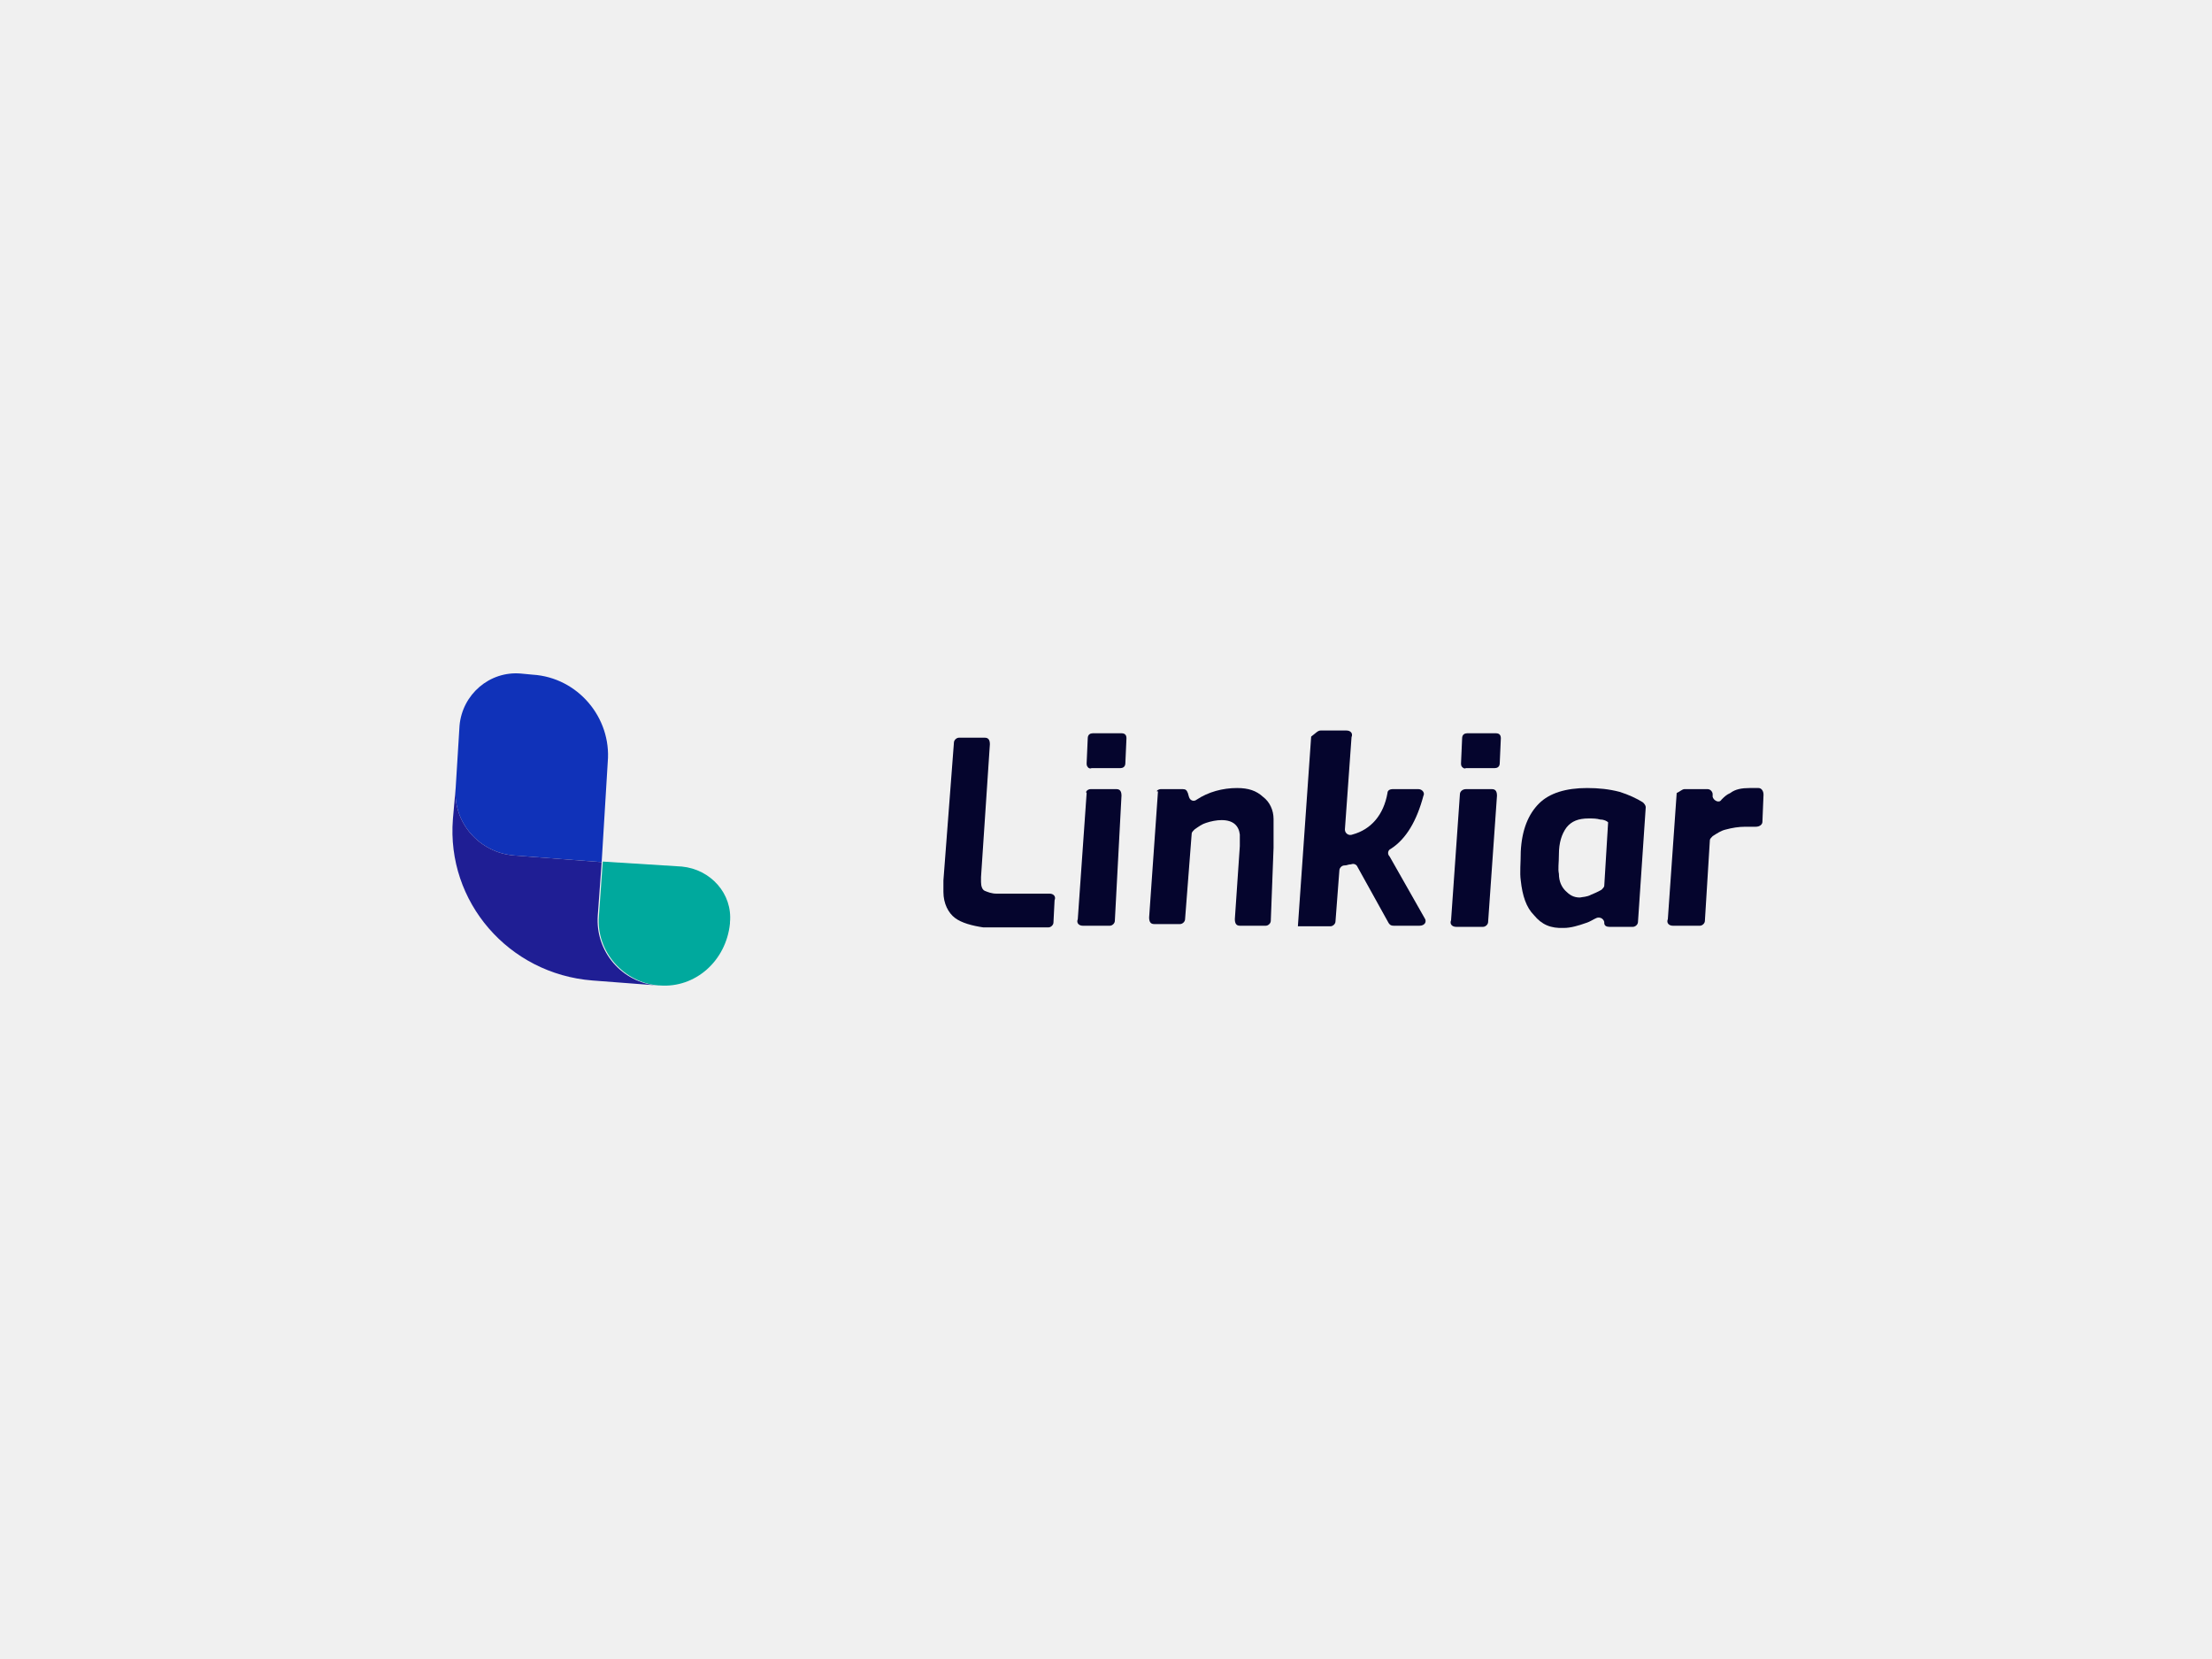
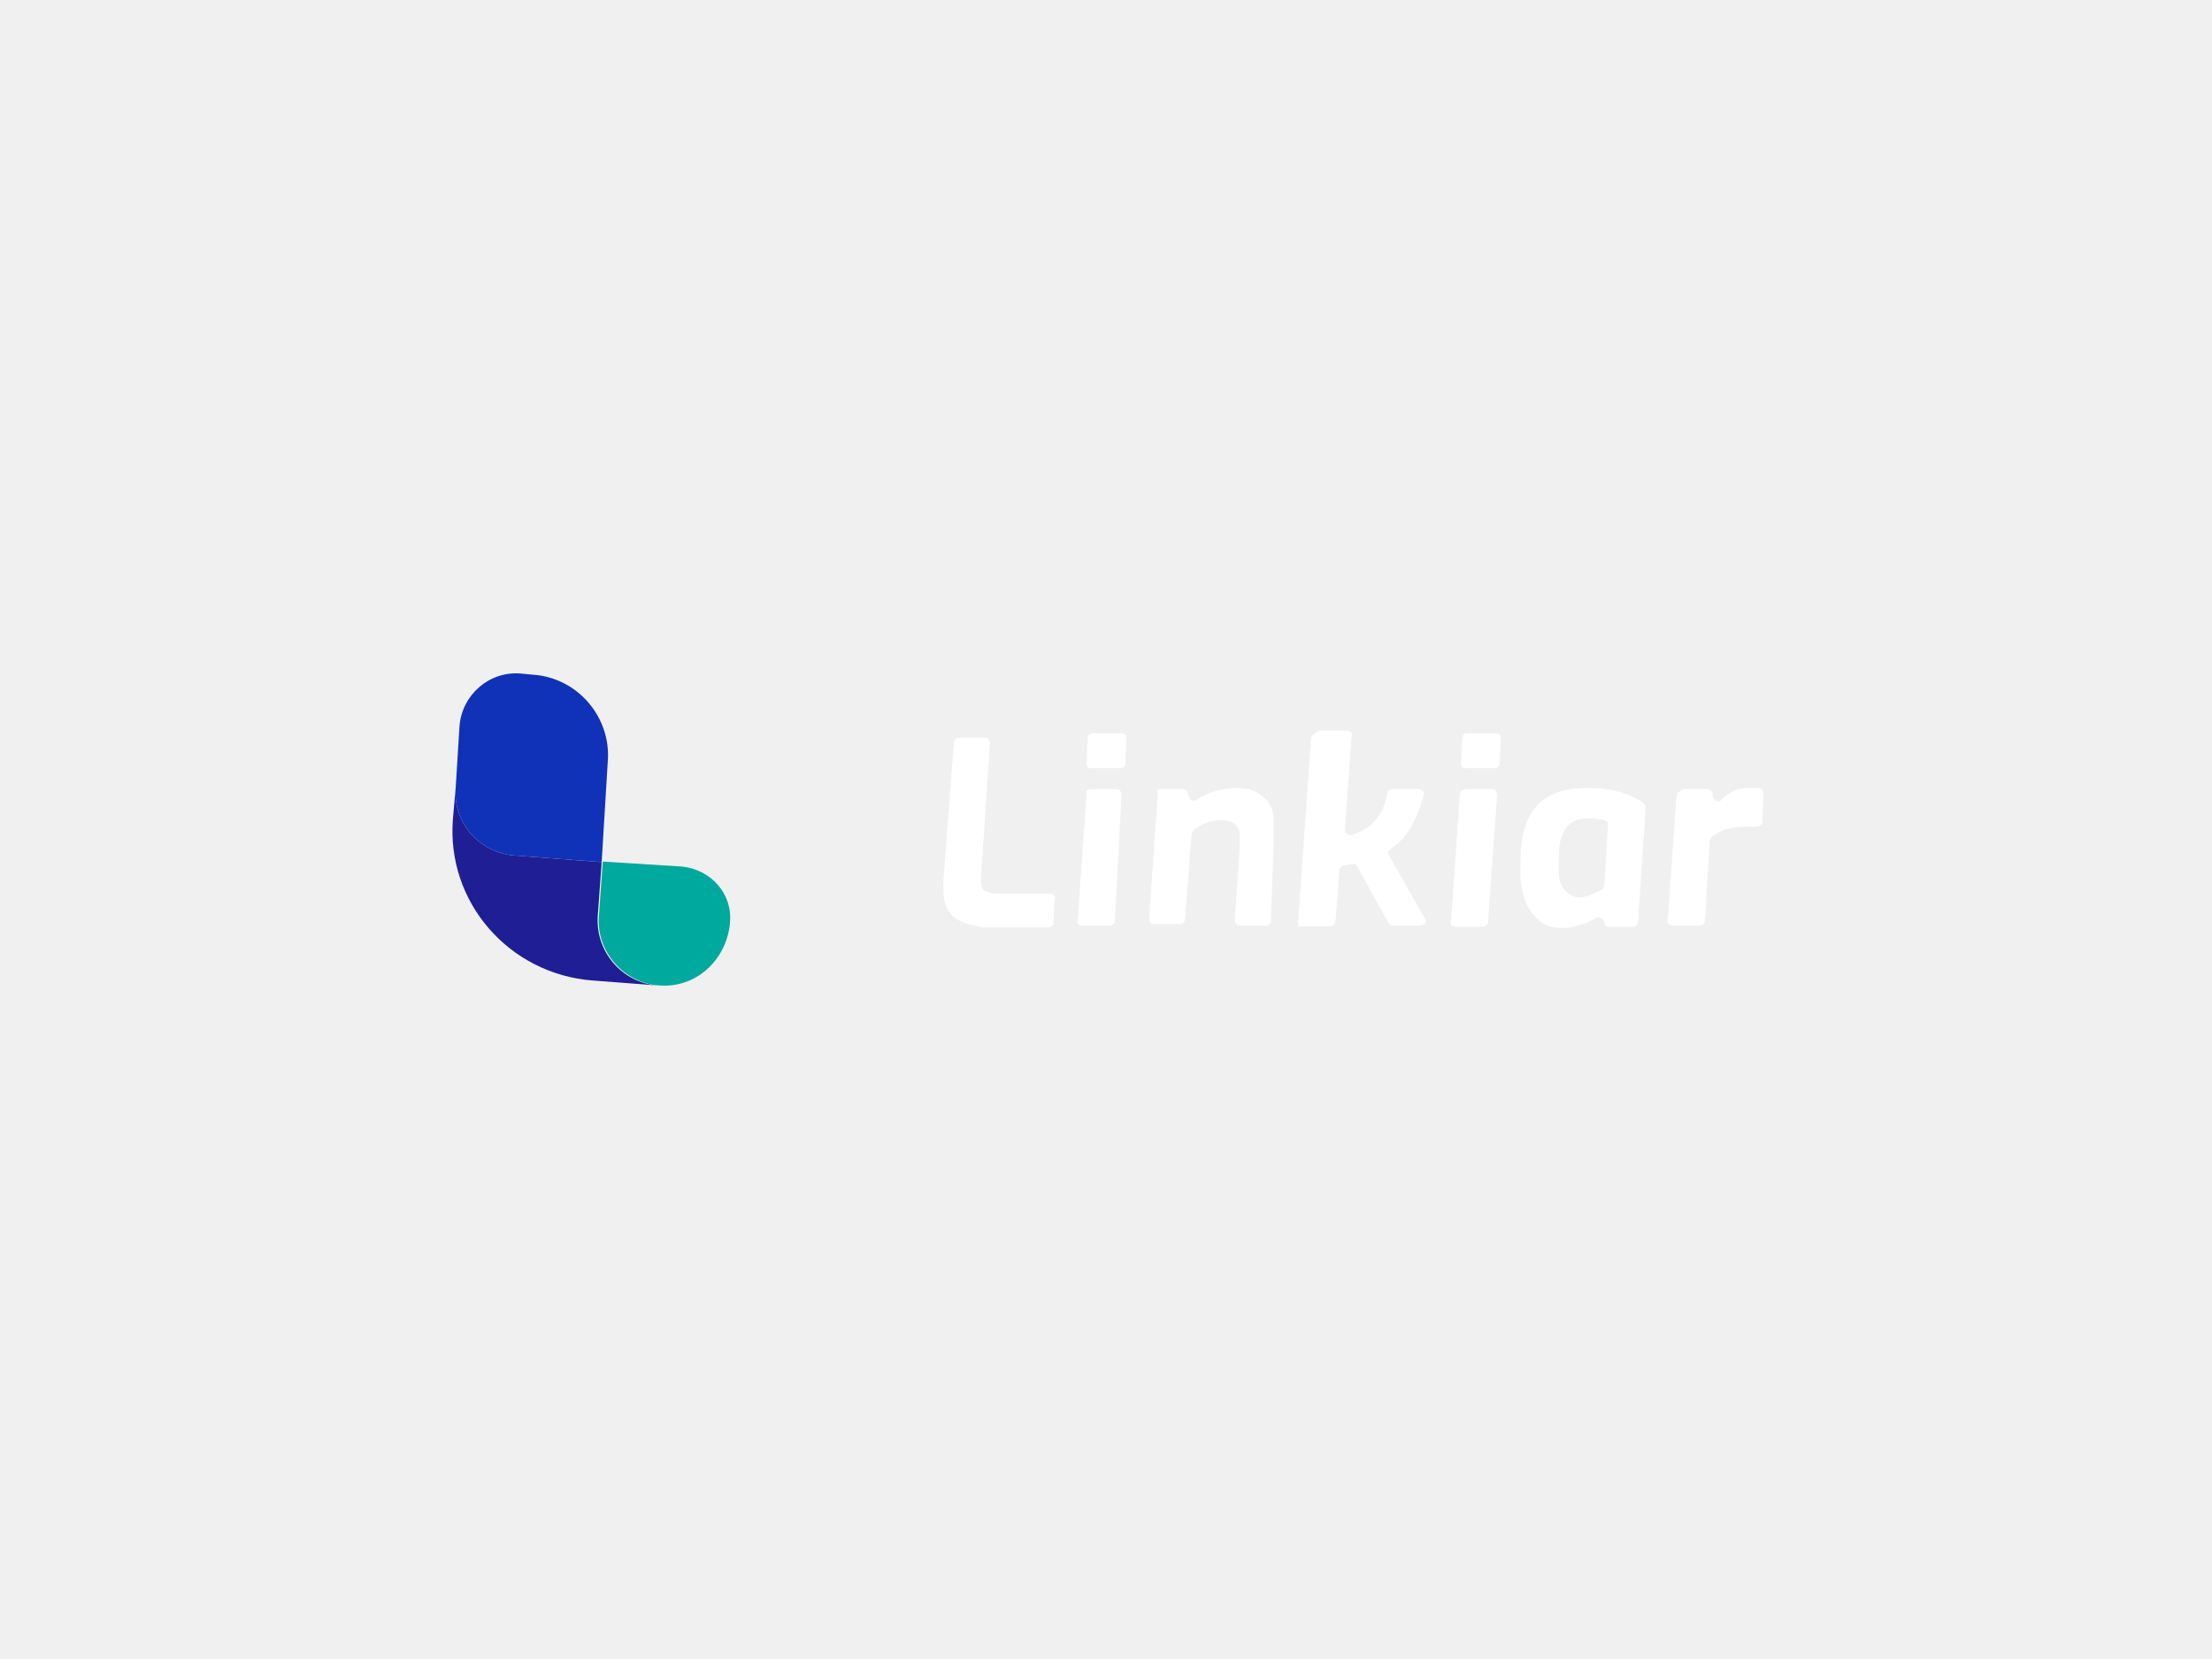
<svg xmlns="http://www.w3.org/2000/svg" version="1.1" id="Layer_1" x="0px" y="0px" viewBox="0 0 400 300" style="enable-background:new 0 0 400 300;" xml:space="preserve">
  <style type="text/css">
	.st0{fill:none;}
- 	.st1{fill:#05052D;}
- 	.st2{fill:#1032B9;enable-background:new    ;}
+ 	.st1{fill:#FFFFFF;}
+ 	.st2{fill:#1032B9;}
	.st3{fill:#1F1E94;}
	.st4{fill:#00A99D;}
</style>
  <g>
    <rect class="st0" width="400" height="300" />
    <g>
      <path class="st1" d="M172.7,166c-1.2-0.9-2.1-2.6-2.1-4.7c0-0.7,0-1.4,0-2.1l1.9-24.9c0-0.5,0.5-0.9,0.9-0.9h4.7    c0.7,0,0.9,0.5,0.9,1.2l-1.6,24c0,0.2,0,0.5,0,0.9c0,0.7,0.2,1.4,0.7,1.6c0.5,0.2,1.2,0.5,2.1,0.5h9.6c0.7,0,1.2,0.5,0.9,1.2    l-0.2,4c0,0.5-0.5,0.9-0.9,0.9h-11.8C175.8,167.4,173.9,166.9,172.7,166z" />
      <path class="st1" d="M197.2,142.7h4.7c0.7,0,0.9,0.5,0.9,1.2l-1.2,22.6c0,0.5-0.5,0.9-0.9,0.9h-4.9c-0.7,0-1.2-0.5-0.9-1.2    l1.6-22.8C196.2,143.2,196.7,142.7,197.2,142.7z M196.7,138.7c-0.2-0.2-0.2-0.5-0.2-0.7l0.2-4.5c0-0.7,0.5-0.9,0.9-0.9h5.2    c0.5,0,0.9,0.2,0.9,0.9l-0.2,4.5c0,0.7-0.5,0.9-0.9,0.9h-5.2C197.2,139,196.9,139,196.7,138.7z" />
      <path class="st1" d="M209.9,142.7h4c0.5,0,0.7,0.2,0.9,0.7l0.2,0.7c0.2,0.7,0.9,0.9,1.4,0.5c2.1-1.4,4.7-2.1,7.3-2.1    c2.1,0,3.5,0.5,4.7,1.6c1.2,0.9,1.9,2.4,1.9,4c0,1.2,0,2.8,0,5.2l-0.5,13.2c0,0.5-0.5,0.9-0.9,0.9h-4.7c-0.7,0-0.9-0.5-0.9-1.2    l0.9-13.2c0-1.4,0-2.1,0-2.1c-0.2-1.6-1.2-2.6-3.3-2.6c-0.9,0-1.9,0.2-2.8,0.5c-0.7,0.2-1.4,0.7-2.1,1.2c-0.2,0.2-0.5,0.5-0.5,0.7    l-1.2,15.5c0,0.5-0.5,0.9-0.9,0.9h-4.7c-0.7,0-0.9-0.5-0.9-1.2l1.6-22.8C208.9,143.2,209.4,142.7,209.9,142.7z" />
-       <path class="st1" d="M238.8,132.1h4.7c0.7,0,1.2,0.5,0.9,1.2l-1.2,16.7c0,0.7,0.7,1.2,1.4,0.9c3.3-0.9,5.6-3.5,6.3-7.5    c0-0.5,0.5-0.7,0.9-0.7h4.7c0.7,0,1.2,0.7,0.9,1.2c-1.2,4.5-3.1,7.8-5.9,9.6c-0.5,0.2-0.7,0.9-0.2,1.4l6.3,11.1    c0.5,0.7,0,1.4-0.9,1.4h-4.7c-0.5,0-0.7-0.2-0.9-0.5l-5.6-10.1c-0.2-0.5-0.7-0.7-1.2-0.5c-0.5,0-0.7,0.2-1.2,0.2s-0.9,0.5-0.9,0.9    l-0.7,9.2c0,0.5-0.5,0.9-0.9,0.9h-5.9l2.4-34.3C237.9,132.6,238.3,132.1,238.8,132.1z" />
+       <path class="st1" d="M238.8,132.1h4.7c0.7,0,1.2,0.5,0.9,1.2l-1.2,16.7c0,0.7,0.7,1.2,1.4,0.9c3.3-0.9,5.6-3.5,6.3-7.5    c0-0.5,0.5-0.7,0.9-0.7h4.7c0.7,0,1.2,0.7,0.9,1.2c-1.2,4.5-3.1,7.8-5.9,9.6c-0.5,0.2-0.7,0.9-0.2,1.4l6.3,11.1    c0.5,0.7,0,1.4-0.9,1.4H252c-0.5,0-0.7-0.2-0.9-0.5l-5.6-10.1c-0.2-0.5-0.7-0.7-1.2-0.5c-0.5,0-0.7,0.2-1.2,0.2s-0.9,0.5-0.9,0.9    l-0.7,9.2c0,0.5-0.5,0.9-0.9,0.9h-5.9l2.4-34.3C237.9,132.6,238.3,132.1,238.8,132.1z" />
      <path class="st1" d="M265.1,142.7h4.7c0.7,0,0.9,0.5,0.9,1.2l-1.6,22.8c0,0.5-0.5,0.9-0.9,0.9h-4.9c-0.7,0-1.2-0.5-0.9-1.2    l1.6-22.8C264,143.2,264.4,142.7,265.1,142.7z M264.4,138.7c-0.2-0.2-0.2-0.5-0.2-0.7l0.2-4.5c0-0.7,0.5-0.9,0.9-0.9h5.2    c0.5,0,0.9,0.2,0.9,0.9l-0.2,4.5c0,0.7-0.5,0.9-0.9,0.9h-5.2C264.9,139,264.7,139,264.4,138.7z" />
-       <path class="st1" d="M277.4,165.5c-1.4-1.4-2.1-3.5-2.4-6.3c-0.2-1.4,0-3.1,0-5.2c0.2-4,1.4-6.8,3.3-8.7s4.9-2.8,8.7-2.8    c2.1,0,4,0.2,5.9,0.7c1.6,0.5,3.1,1.2,4.2,1.9c0.2,0.2,0.5,0.5,0.5,0.9l-1.4,20.7c0,0.5-0.5,0.9-0.9,0.9H291    c-0.5,0-0.9-0.2-0.9-0.7v-0.2c-0.2-0.7-0.9-0.9-1.4-0.7c-0.5,0.2-1.2,0.7-1.9,0.9c-1.4,0.5-2.8,0.9-4,0.9    C280.4,167.9,278.8,167.2,277.4,165.5z M287.7,161.8c0.5-0.2,1.2-0.5,1.9-0.9c0.2-0.2,0.5-0.5,0.5-0.7l0.7-11.5    c-0.2-0.2-0.7-0.5-1.4-0.5c-0.7-0.2-1.4-0.2-2.1-0.2c-1.9,0-3.1,0.5-4,1.6c-0.9,1.2-1.4,2.8-1.4,4.9c0,1.6-0.2,2.6,0,3.5    c0,1.4,0.5,2.4,1.2,3.1s1.4,1.2,2.6,1.2C286.1,162.2,287,162.2,287.7,161.8z" />
-       <path class="st1" d="M304.6,142.7h4.2c0.5,0,0.9,0.5,0.9,0.9v0.5c0.2,0.7,1.2,1.2,1.6,0.5c0.5-0.5,0.9-0.9,1.6-1.2    c0.9-0.7,2.1-0.9,3.5-0.9c0.7,0,1.2,0,1.6,0c0.5,0,0.9,0.5,0.9,1.2l-0.2,4.9c0,0.5-0.5,0.9-1.2,0.9c-0.7,0-1.4,0-1.9,0    c-1.2,0-2.4,0.2-3.5,0.5c-0.9,0.2-1.6,0.7-2.4,1.2c-0.2,0.2-0.5,0.5-0.5,0.7l-0.9,14.6c0,0.5-0.5,0.9-0.9,0.9h-4.9    c-0.7,0-1.2-0.5-0.9-1.2l1.6-22.8C303.7,143.2,304.2,142.7,304.6,142.7z" />
+       <path class="st1" d="M277.4,165.5c-1.4-1.4-2.1-3.5-2.4-6.3c-0.2-1.4,0-3.1,0-5.2c0.2-4,1.4-6.8,3.3-8.7s4.9-2.8,8.7-2.8    c2.1,0,4,0.2,5.9,0.7c1.6,0.5,3.1,1.2,4.2,1.9c0.2,0.2,0.5,0.5,0.5,0.9l-1.4,20.7c0,0.5-0.5,0.9-0.9,0.9H291    c-0.5,0-0.9-0.2-0.9-0.7v-0.2c-0.2-0.7-0.9-0.9-1.4-0.7s-1.2,0.7-1.9,0.9c-1.4,0.5-2.8,0.9-4,0.9    C280.4,167.9,278.8,167.2,277.4,165.5z M287.7,161.8c0.5-0.2,1.2-0.5,1.9-0.9c0.2-0.2,0.5-0.5,0.5-0.7l0.7-11.5    c-0.2-0.2-0.7-0.5-1.4-0.5c-0.7-0.2-1.4-0.2-2.1-0.2c-1.9,0-3.1,0.5-4,1.6c-0.9,1.2-1.4,2.8-1.4,4.9c0,1.6-0.2,2.6,0,3.5    c0,1.4,0.5,2.4,1.2,3.1s1.4,1.2,2.6,1.2C286.1,162.2,287,162.2,287.7,161.8z" />
+       <path class="st1" d="M304.6,142.7h4.2c0.5,0,0.9,0.5,0.9,0.9v0.5c0.2,0.7,1.2,1.2,1.6,0.5c0.5-0.5,0.9-0.9,1.6-1.2    c0.9-0.7,2.1-0.9,3.5-0.9c0.7,0,1.2,0,1.6,0c0.5,0,0.9,0.5,0.9,1.2l-0.2,4.9c0,0.5-0.5,0.9-1.2,0.9s-1.4,0-1.9,0    c-1.2,0-2.4,0.2-3.5,0.5c-0.9,0.2-1.6,0.7-2.4,1.2c-0.2,0.2-0.5,0.5-0.5,0.7l-0.9,14.6c0,0.5-0.5,0.9-0.9,0.9h-4.9    c-0.7,0-1.2-0.5-0.9-1.2l1.6-22.8C303.7,143.2,304.2,142.7,304.6,142.7z" />
      <path class="st2" d="M108.8,155.9L93,154.7c-6.3-0.5-11.1-5.9-10.6-12.2l0.7-11.3c0.5-5.6,5.4-9.9,11.1-9.4l2.1,0.2    c8.2,0.5,14.3,7.8,13.6,15.8L108.8,155.9z" />
      <path class="st3" d="M108.1,165.5l0.7-9.6L93,154.7c-6.3-0.5-11.1-5.9-10.6-12.2l-0.5,5.6c-1.2,15,10.1,28,25.2,29.2l11.8,0.9    C112.5,177.7,107.6,172.1,108.1,165.5z" />
      <path class="st4" d="M119.3,178.2h-0.2c-6.3-0.5-11.3-6.1-10.8-12.5l0.7-9.9l14.3,0.9c5.2,0.5,9.2,4.9,8.7,10.1v0.2    C131.3,173.8,125.7,178.7,119.3,178.2z" />
    </g>
  </g>
</svg>
